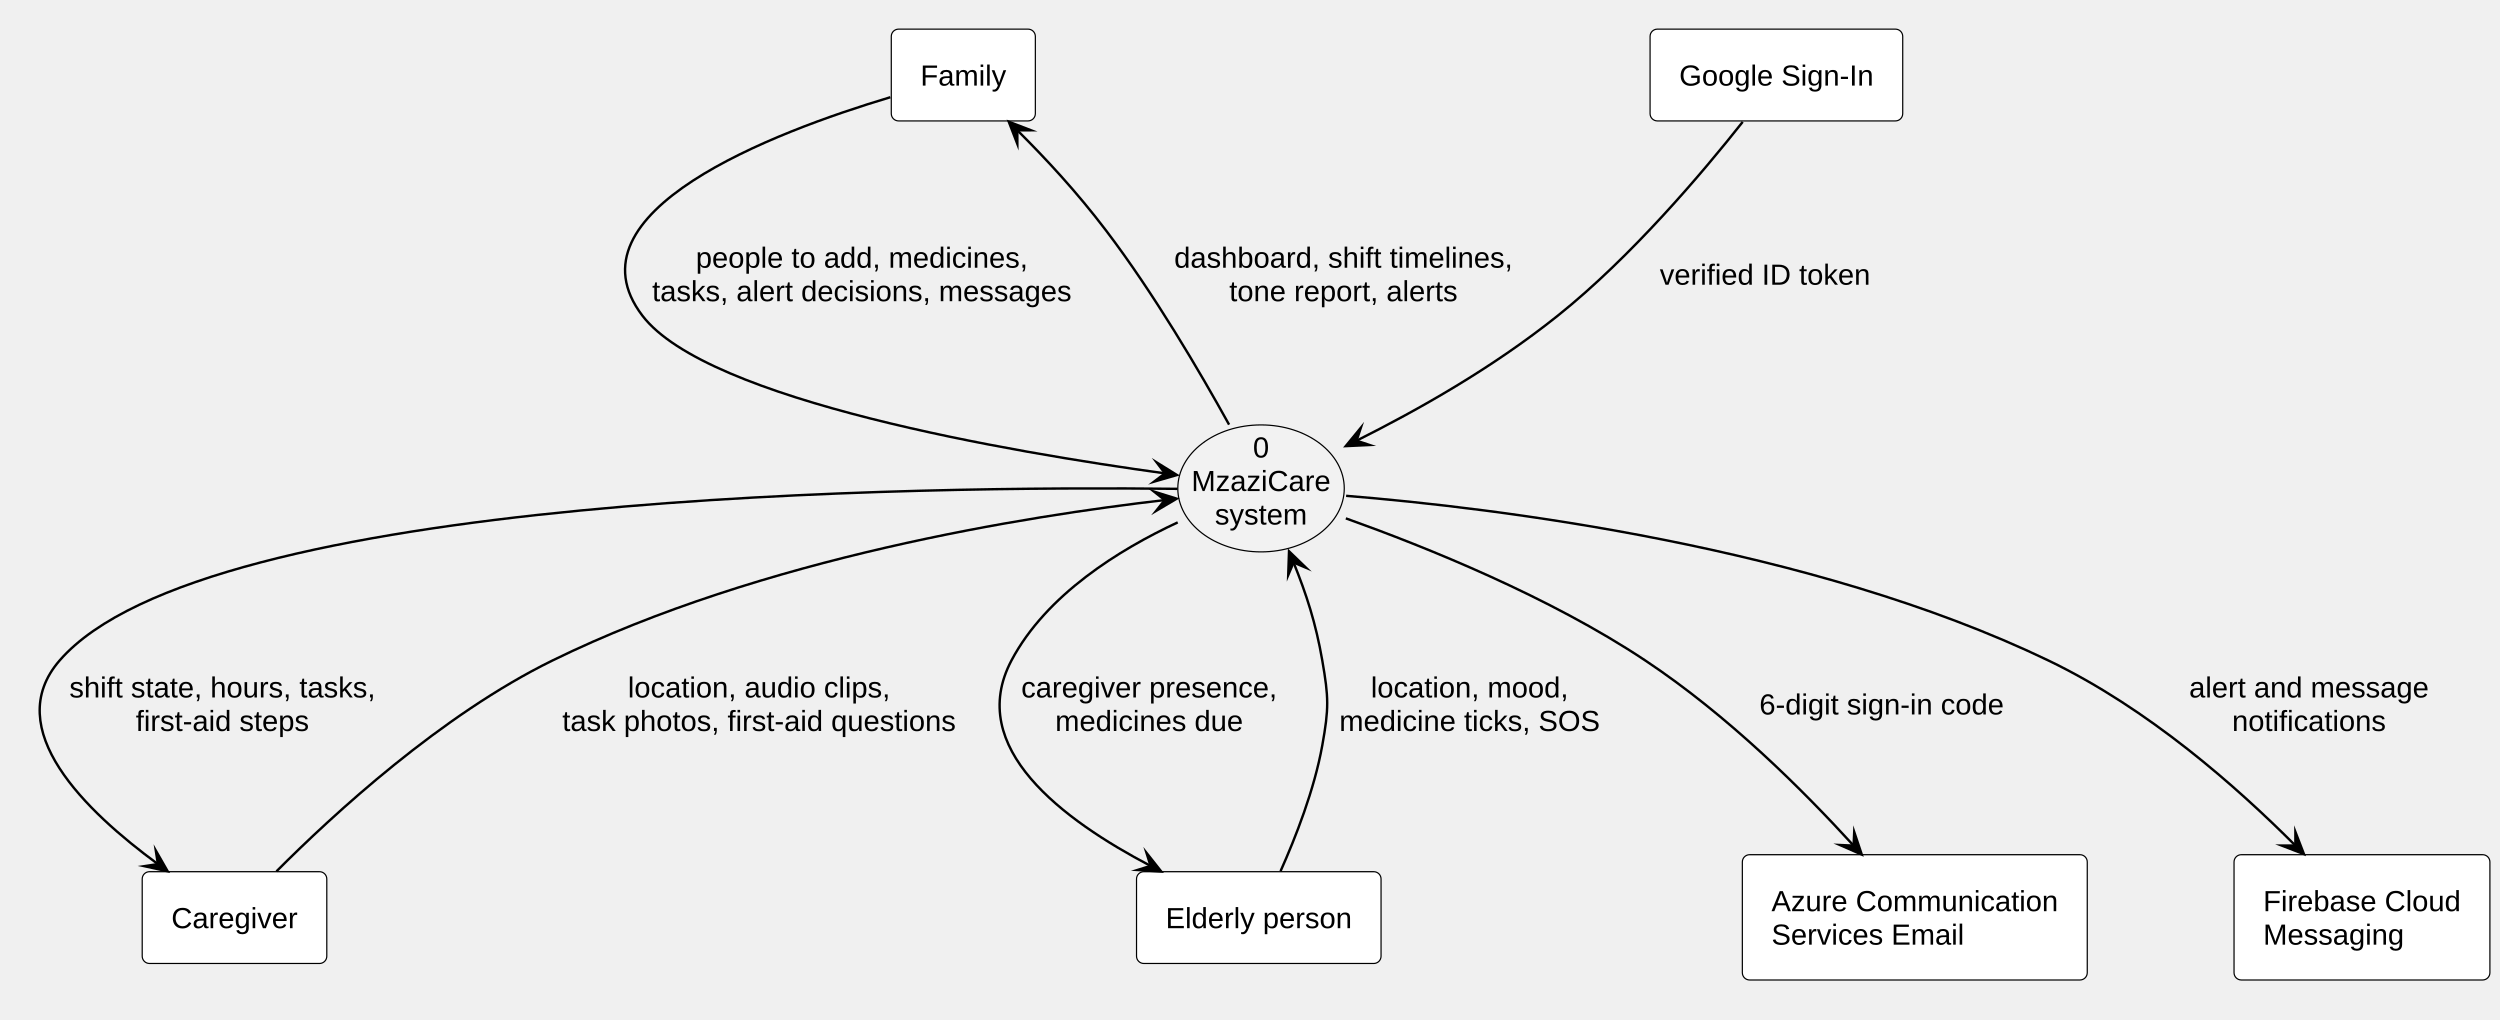
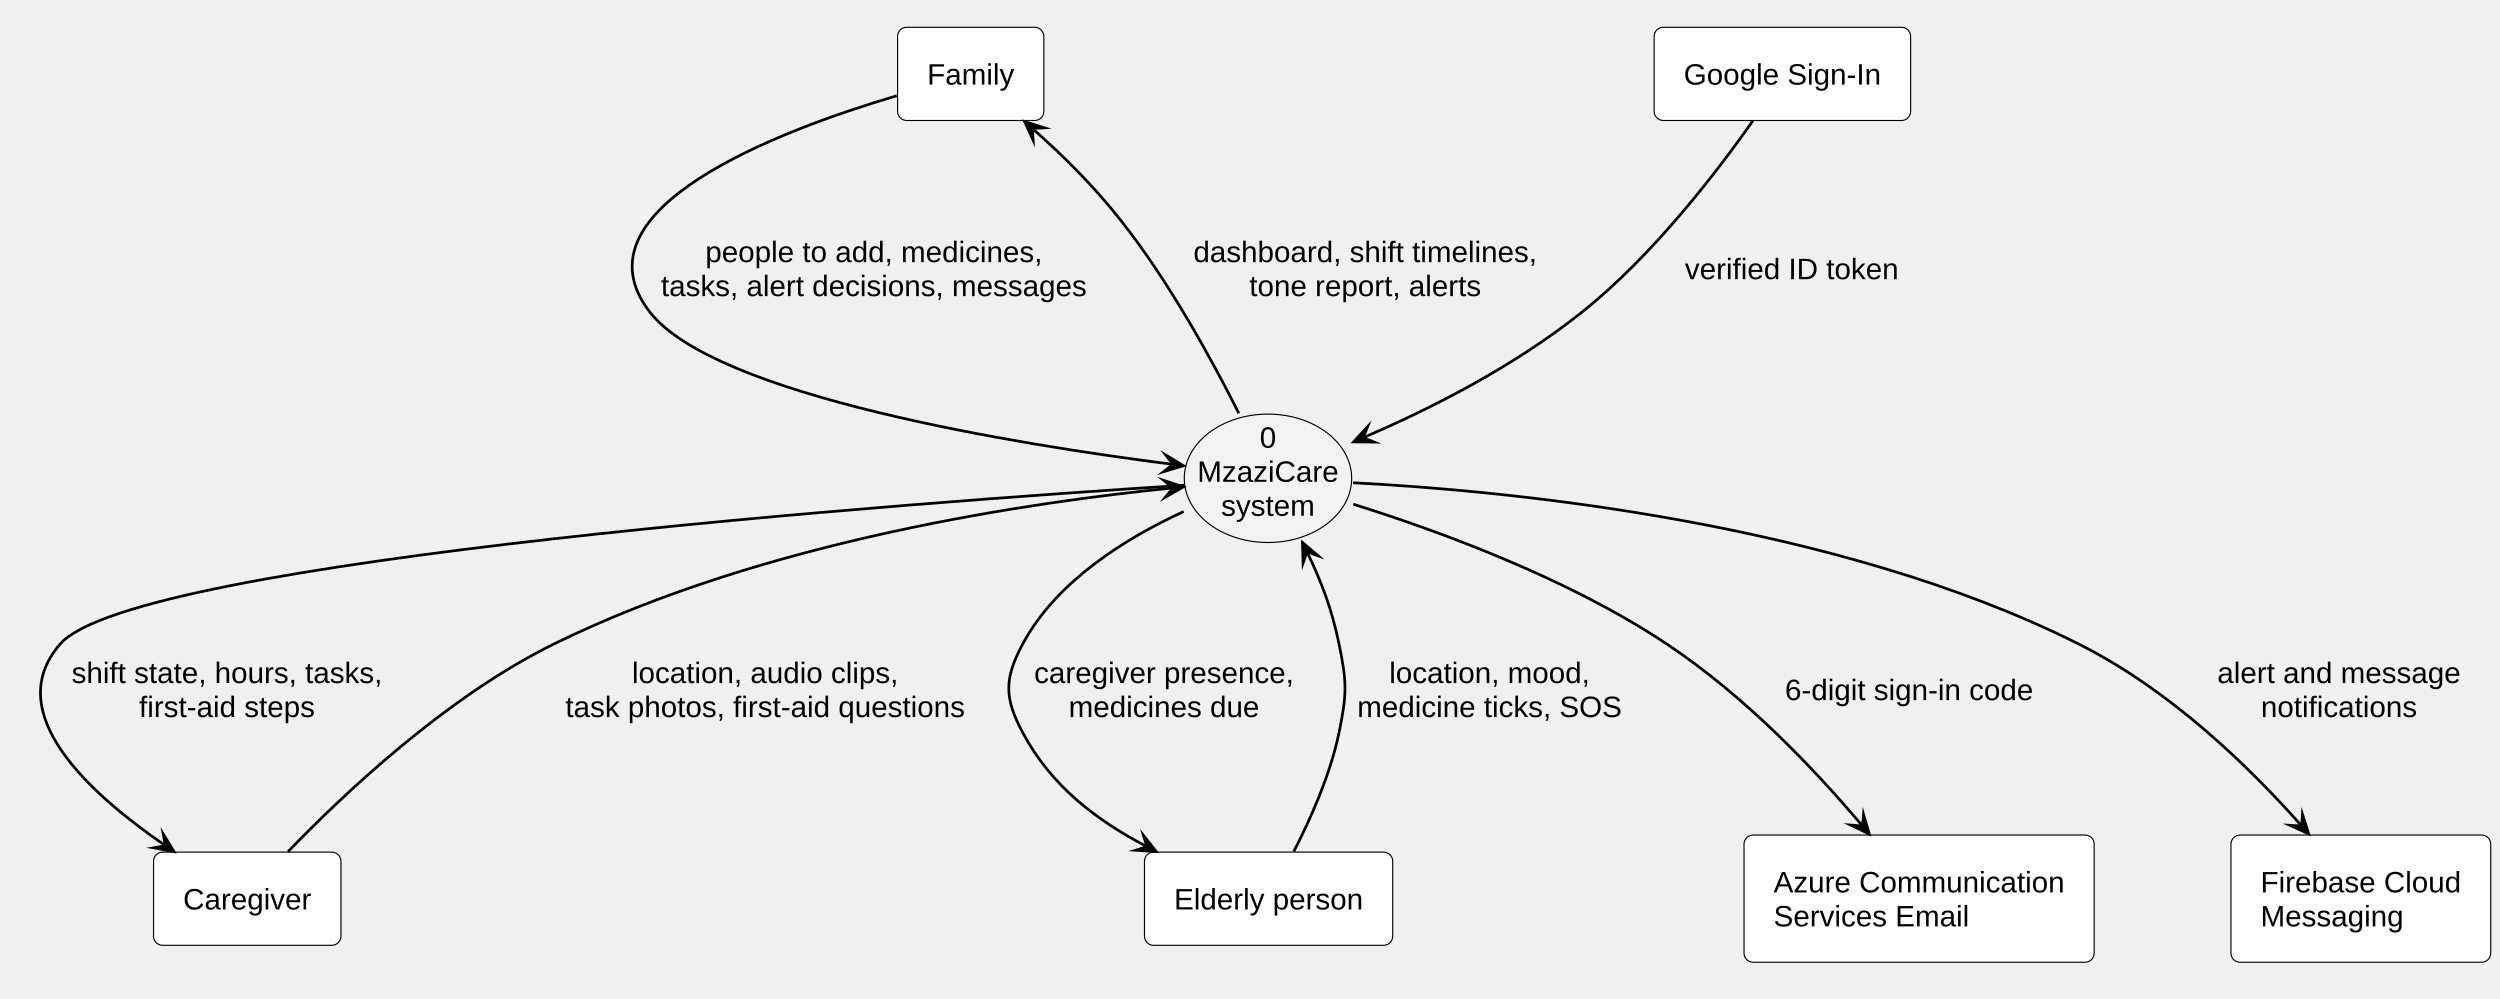
- <svg xmlns="http://www.w3.org/2000/svg" version="1.1" data-diagram-type="DESCRIPTION" style="width:2145px;height:875px;background:#FFFFFF;" width="2145.833px" height="875px" viewBox="0 0 2145 875" zoomAndPan="magnify" preserveAspectRatio="none" contentStyleType="text/css">
+ <svg xmlns="http://www.w3.org/2000/svg" version="1.1" data-diagram-type="DESCRIPTION" style="width:2289px;height:914px;background:#FFFFFF;" width="2289.583px" height="914.583px" viewBox="0 0 2289 914" zoomAndPan="magnify" preserveAspectRatio="none" contentStyleType="text/css">
  <defs />
  <g font-family="sans-serif" lengthAdjust="spacing">
    <g class="entity" data-qualified-name="F" id="ent0001" data-source-line="6">
-       <rect x="764.723" y="25" width="123.608" height="78.748" fill="#FFF" style="stroke:#000;stroke-width:1.042;" rx="6.25" ry="6.25" />
-       <text x="789.723" y="73.45" fill="#000" font-size="25" textLength="73.608" font-family="Arial">Family</text>
+       <rect x="821.835" y="25" width="133.909" height="85.31" fill="#FFF" style="stroke:#000;stroke-width:1.042;" rx="8.333" ry="8.333" />
+       <text x="848.918" y="77.487" fill="#000" font-size="27.083" textLength="79.742" font-family="Arial">Family</text>
    </g>
    <g class="entity" data-qualified-name="C" id="ent0002" data-source-line="7">
-       <rect x="122.015" y="747.917" width="158.374" height="78.748" fill="#FFF" style="stroke:#000;stroke-width:1.042;" rx="6.25" ry="6.25" />
-       <text x="147.015" y="796.366" fill="#000" font-size="25" textLength="108.374" font-family="Arial">Caregiver</text>
+       <rect x="140.585" y="780.208" width="171.572" height="85.31" fill="#FFF" style="stroke:#000;stroke-width:1.042;" rx="8.333" ry="8.333" />
+       <text x="167.668" y="832.696" fill="#000" font-size="27.083" textLength="117.405" font-family="Arial">Caregiver</text>
    </g>
    <g class="entity" data-qualified-name="E" id="ent0003" data-source-line="8">
-       <rect x="975.14" y="747.917" width="209.802" height="78.748" fill="#FFF" style="stroke:#000;stroke-width:1.042;" rx="6.25" ry="6.25" />
-       <text x="1000.14" y="796.366" fill="#000" font-size="25" textLength="159.802" font-family="Arial">Elderly person</text>
+       <rect x="1047.877" y="780.208" width="227.286" height="85.31" fill="#FFF" style="stroke:#000;stroke-width:1.042;" rx="8.333" ry="8.333" />
+       <text x="1074.96" y="832.696" fill="#000" font-size="27.083" textLength="173.119" font-family="Arial">Elderly person</text>
    </g>
    <g class="entity" data-qualified-name="S" id="ent0004" data-source-line="9">
-       <ellipse cx="1081.966" cy="419.052" rx="71.409" ry="54.469" fill="#F2F2F2" style="stroke:#000;stroke-width:1.042;" />
-       <text x="1075.014" y="392.564" fill="#000" font-size="25" font-family="Arial">0</text>
-       <text x="1022.231" y="421.312" fill="#000" font-size="25" textLength="119.47" font-family="Arial">MzaziCare</text>
-       <text x="1042.378" y="450.06" fill="#000" font-size="25" textLength="79.175" font-family="Arial">system</text>
+       <ellipse cx="1160.959" cy="437.942" rx="76.625" ry="58.776" fill="#F2F2F2" style="stroke:#000;stroke-width:1.042;" />
+       <text x="1153.428" y="410.01" fill="#000" font-size="27.083" font-family="Arial">0</text>
+       <text x="1096.246" y="441.153" fill="#000" font-size="27.083" textLength="129.426" font-family="Arial">MzaziCare</text>
+       <text x="1118.073" y="472.296" fill="#000" font-size="27.083" textLength="85.773" font-family="Arial">system</text>
    </g>
    <g class="entity" data-qualified-name="G" id="ent0005" data-source-line="10">
-       <rect x="1415.765" y="25" width="216.772" height="78.748" fill="#FFF" style="stroke:#000;stroke-width:1.042;" rx="6.25" ry="6.25" />
-       <text x="1440.765" y="73.45" fill="#000" font-size="25" textLength="166.772" font-family="Arial">Google Sign-In</text>
+       <rect x="1514.543" y="25" width="234.837" height="85.31" fill="#FFF" style="stroke:#000;stroke-width:1.042;" rx="8.333" ry="8.333" />
+       <text x="1541.627" y="77.487" fill="#000" font-size="27.083" textLength="180.67" font-family="Arial">Google Sign-In</text>
    </g>
    <g class="entity" data-qualified-name="M" id="ent0006" data-source-line="11">
-       <rect x="1494.932" y="733.333" width="295.935" height="107.495" fill="#FFF" style="stroke:#000;stroke-width:1.042;" rx="6.25" ry="6.25" />
-       <text x="1519.932" y="781.783" fill="#000" font-size="25" textLength="245.935" font-family="Arial">Azure Communication</text>
-       <text x="1519.932" y="810.531" fill="#000" font-size="25" textLength="165.32" font-family="Arial">Services Email</text>
+       <rect x="1596.835" y="764.583" width="320.596" height="116.453" fill="#FFF" style="stroke:#000;stroke-width:1.042;" rx="8.333" ry="8.333" />
+       <text x="1623.918" y="817.071" fill="#000" font-size="27.083" textLength="266.43" font-family="Arial">Azure Communication</text>
+       <text x="1623.918" y="848.214" fill="#000" font-size="27.083" textLength="179.096" font-family="Arial">Services Email</text>
    </g>
    <g class="entity" data-qualified-name="P" id="ent0007" data-source-line="12">
-       <rect x="1916.807" y="733.333" width="219.531" height="107.495" fill="#FFF" style="stroke:#000;stroke-width:1.042;" rx="6.25" ry="6.25" />
-       <text x="1941.807" y="781.783" fill="#000" font-size="25" textLength="169.531" font-family="Arial">Firebase Cloud</text>
-       <text x="1941.807" y="810.531" fill="#000" font-size="25" textLength="120.898" font-family="Arial">Messaging</text>
+       <rect x="2042.668" y="764.583" width="237.826" height="116.453" fill="#FFF" style="stroke:#000;stroke-width:1.042;" rx="8.333" ry="8.333" />
+       <text x="2069.752" y="817.071" fill="#000" font-size="27.083" textLength="183.659" font-family="Arial">Firebase Cloud</text>
+       <text x="2069.752" y="848.214" fill="#000" font-size="27.083" textLength="130.973" font-family="Arial">Messaging</text>
    </g>
    <g class="link" data-entity-1="ent0001" data-entity-2="ent0004" id="lnk8" data-link-type="dependency">
-       <polygon points="1009.862,407.57,992.426,396.755,999.543,406.148,990.15,413.265,1009.862,407.57" fill="#000" style="stroke:#000;stroke-width:2.083;stroke-linejoin:miter;stroke-miterlimit:10;" />
-       <path d="M763.933,83.413 C663.482,113.499 483.4,181.937 551.182,270.833 C606.853,343.847 867.526,387.949 999.543,406.148" style="stroke:#000;stroke-width:2.083;" fill="none" />
-       <text x="596.997" y="229.7" fill="#000" font-size="25" textLength="284.912" font-family="Arial">people to add, medicines,</text>
-       <text x="559.515" y="258.447" fill="#000" font-size="25" textLength="359.875" font-family="Arial">tasks, alert decisions, messages</text>
+       <polygon points="1084.05,426.495,1066.508,415.851,1073.717,425.174,1064.395,432.383,1084.05,426.495" fill="#000" style="stroke:#000;stroke-width:2.083;stroke-linejoin:miter;stroke-miterlimit:10;" />
+       <path d="M821.12,87.655 C713.611,119.444 522.399,191.42 594.752,285.417 C654.343,362.835 932.965,407.18 1073.717,425.174" style="stroke:#000;stroke-width:2.5;" fill="none" />
+       <text x="645.773" y="239.987" fill="#000" font-size="27.083" textLength="308.655" font-family="Arial">people to add, medicines,</text>
+       <text x="605.168" y="271.13" fill="#000" font-size="27.083" textLength="389.865" font-family="Arial">tasks, alert decisions, messages</text>
    </g>
    <g class="link" data-entity-1="ent0004" data-entity-2="ent0001" id="lnk9" data-link-type="dependency">
-       <polygon points="865.509,104.428,872.883,123.575,872.878,111.79,884.663,111.785,865.509,104.428" fill="#000" style="stroke:#000;stroke-width:2.083;stroke-linejoin:miter;stroke-miterlimit:10;" />
-       <path d="M1054.552,364.339 C1029.345,318.762 990.011,251.735 949.098,197.917 C923.592,164.366 898.174,137.063 872.878,111.79" style="stroke:#000;stroke-width:2.083;" fill="none" />
-       <text x="1007.432" y="229.7" fill="#000" font-size="25" textLength="290.43" font-family="Arial">dashboard, shift timelines,</text>
-       <text x="1054.679" y="258.447" fill="#000" font-size="25" textLength="195.935" font-family="Arial">tone report, alerts</text>
+       <polygon points="937.739,110.955,946.234,129.632,945.531,117.868,957.295,117.164,937.739,110.955" fill="#000" style="stroke:#000;stroke-width:2.083;stroke-linejoin:miter;stroke-miterlimit:10;" />
+       <path d="M1134.284,378.44 C1109.837,329.84 1071.194,259.289 1028.085,204.167 C1001.353,169.986 973.911,143.045 945.531,117.868" style="stroke:#000;stroke-width:2.5;" fill="none" />
+       <text x="1092.668" y="239.987" fill="#000" font-size="27.083" textLength="314.632" font-family="Arial">dashboard, shift timelines,</text>
+       <text x="1143.853" y="271.13" fill="#000" font-size="27.083" textLength="212.263" font-family="Arial">tone report, alerts</text>
    </g>
    <g class="link" data-entity-1="ent0002" data-entity-2="ent0004" id="lnk10" data-link-type="dependency">
-       <polygon points="1009.646,427.868,990.063,421.743,999.298,429.064,991.977,438.3,1009.646,427.868" fill="#000" style="stroke:#000;stroke-width:2.083;stroke-linejoin:miter;stroke-miterlimit:10;" />
-       <path d="M237.197,747.615 C286.174,698.47 378.667,613.412 474.098,566.667 C654.535,478.283 881.528,442.679 999.298,429.064" style="stroke:#000;stroke-width:2.083;" fill="none" />
-       <text x="538.7" y="598.45" fill="#000" font-size="25" textLength="225.134" font-family="Arial">location, audio clips,</text>
-       <text x="482.432" y="627.197" fill="#000" font-size="25" textLength="337.671" font-family="Arial">task photos, first-aid questions</text>
+       <polygon points="1084.042,445.756,1064.561,439.317,1073.677,446.786,1066.208,455.902,1084.042,445.756" fill="#000" style="stroke:#000;stroke-width:2.083;stroke-linejoin:miter;stroke-miterlimit:10;" />
+       <path d="M263.699,779.786 C314.081,727.494 408.536,638.096 507.252,589.583 C701.234,494.253 947.204,459.348 1073.677,446.786" style="stroke:#000;stroke-width:2.5;" fill="none" />
+       <text x="578.626" y="625.404" fill="#000" font-size="27.083" textLength="243.895" font-family="Arial">location, audio clips,</text>
+       <text x="517.668" y="656.547" fill="#000" font-size="27.083" textLength="365.81" font-family="Arial">task photos, first-aid questions</text>
    </g>
    <g class="link" data-entity-1="ent0004" data-entity-2="ent0002" id="lnk11" data-link-type="dependency">
-       <polygon points="143.848,747.554,133.669,729.738,135.452,741.387,123.803,743.171,143.848,747.554" fill="#000" style="stroke:#000;stroke-width:2.083;stroke-linejoin:miter;stroke-miterlimit:10;" />
-       <path d="M1010.394,419.426 C797.193,416.95 176.42,422.472 51.182,566.667 C0,625.595 73.957,696.221 135.452,741.387" style="stroke:#000;stroke-width:2.083;" fill="none" />
-       <text x="59.515" y="598.45" fill="#000" font-size="25" textLength="262.61" font-family="Arial">shift state, hours, tasks,</text>
-       <text x="116.491" y="627.197" fill="#000" font-size="25" textLength="148.657" font-family="Arial">first-aid steps</text>
+       <polygon points="159.764,780.031,149.04,762.538,151.182,774.126,139.593,776.269,159.764,780.031" fill="#000" style="stroke:#000;stroke-width:2.083;stroke-linejoin:miter;stroke-miterlimit:10;" />
+       <path d="M1084.017,444.279 C843.808,459.631 123.067,511.857 55.168,589.583 C0,652.737 82.23,726.688 151.182,774.126" style="stroke:#000;stroke-width:2.5;" fill="none" />
+       <text x="65.585" y="625.404" fill="#000" font-size="27.083" textLength="284.494" font-family="Arial">shift state, hours, tasks,</text>
+       <text x="127.309" y="656.547" fill="#000" font-size="27.083" textLength="161.045" font-family="Arial">first-aid steps</text>
    </g>
    <g class="link" data-entity-1="ent0003" data-entity-2="ent0004" id="lnk12" data-link-type="dependency">
-       <polygon points="1105.975,472.984,1105.285,493.491,1109.884,482.64,1120.735,487.238,1105.975,472.984" fill="#000" style="stroke:#000;stroke-width:2.083;stroke-linejoin:miter;stroke-miterlimit:10;" />
-       <path d="M1098.699,747.478 C1111.582,718.646 1127.683,677.596 1134.515,639.583 C1140.247,607.687 1140.046,598.599 1134.515,566.667 C1128.963,534.614 1120.932,509.937 1109.884,482.64" style="stroke:#000;stroke-width:2.083;" fill="none" />
-       <text x="1176.167" y="598.45" fill="#000" font-size="25" textLength="169.543" font-family="Arial">location, mood,</text>
-       <text x="1149.098" y="627.197" fill="#000" font-size="25" textLength="223.682" font-family="Arial">medicine ticks, SOS</text>
+       <polygon points="1192.28,496.198,1192.923,516.706,1196.807,505.58,1207.933,509.464,1192.28,496.198" fill="#000" style="stroke:#000;stroke-width:2.083;stroke-linejoin:miter;stroke-miterlimit:10;" />
+       <path d="M1184.572,779.665 C1199.689,750.337 1218.045,709.432 1226.002,670.833 C1233.292,635.466 1233.292,624.951 1226.002,589.583 C1219.362,557.371 1210.005,532.935 1196.807,505.58" style="stroke:#000;stroke-width:2.5;" fill="none" />
+       <text x="1271.993" y="625.404" fill="#000" font-size="27.083" textLength="183.672" font-family="Arial">location, mood,</text>
+       <text x="1242.668" y="656.547" fill="#000" font-size="27.083" textLength="242.322" font-family="Arial">medicine ticks, SOS</text>
    </g>
    <g class="link" data-entity-1="ent0004" data-entity-2="ent0003" id="lnk13" data-link-type="dependency">
-       <polygon points="996.389,747.788,983.662,731.693,987.166,742.945,975.914,746.449,996.389,747.788" fill="#000" style="stroke:#000;stroke-width:2.083;stroke-linejoin:miter;stroke-miterlimit:10;" />
-       <path d="M1010.477,448.206 C960.526,471.453 897.777,510.14 867.848,566.667 C828.208,641.535 911.903,703.424 987.166,742.945" style="stroke:#000;stroke-width:2.083;" fill="none" />
-       <text x="876.182" y="598.45" fill="#000" font-size="25" textLength="219.556" font-family="Arial">caregiver presence,</text>
-       <text x="905.356" y="627.197" fill="#000" font-size="25" textLength="161.206" font-family="Arial">medicines due</text>
+       <polygon points="1059.136,779.95,1046.401,763.861,1049.911,775.112,1038.66,778.621,1059.136,779.95" fill="#000" style="stroke:#000;stroke-width:2.083;stroke-linejoin:miter;stroke-miterlimit:10;" />
+       <path d="M1083.795,468.373 C1031.815,492.206 967.432,531.634 936.418,589.583 C919.379,621.422 919.379,638.995 936.418,670.833 C962.669,719.883 1003.602,750.826 1049.911,775.112" style="stroke:#000;stroke-width:2.5;" fill="none" />
+       <text x="946.835" y="625.404" fill="#000" font-size="27.083" textLength="237.852" font-family="Arial">caregiver presence,</text>
+       <text x="978.441" y="656.547" fill="#000" font-size="27.083" textLength="174.64" font-family="Arial">medicines due</text>
    </g>
    <g class="link" data-entity-1="ent0005" data-entity-2="ent0004" id="lnk14" data-link-type="dependency">
-       <polygon points="1154.622,382.782,1175.117,381.815,1163.931,378.108,1167.638,366.921,1154.622,382.782" fill="#000" style="stroke:#000;stroke-width:2.083;stroke-linejoin:miter;stroke-miterlimit:10;" />
-       <path d="M1495.249,104.559 C1460.763,148.197 1399.748,220.347 1336.598,270.833 C1279.974,316.102 1216.944,351.486 1163.931,378.108" style="stroke:#000;stroke-width:2.083;" fill="none" />
-       <text x="1424.098" y="244.283" fill="#000" font-size="25" textLength="180.64" font-family="Arial">verified ID token</text>
+       <polygon points="1238.837,404.8,1259.354,405.016,1248.4,400.669,1252.746,389.715,1238.837,404.8" fill="#000" style="stroke:#000;stroke-width:2.083;stroke-linejoin:miter;stroke-miterlimit:10;" />
+       <path d="M1605.028,110.459 C1572.233,157.155 1513.442,233.927 1448.918,285.417 C1384.452,336.861 1309.179,374.419 1248.4,400.669" style="stroke:#000;stroke-width:2.5;" fill="none" />
+       <text x="1542.668" y="255.612" fill="#000" font-size="27.083" textLength="195.693" font-family="Arial">verified ID token</text>
    </g>
    <g class="link" data-entity-1="ent0004" data-entity-2="ent0006" id="lnk15" data-link-type="dependency">
-       <polygon points="1597.409,733.227,1590.911,713.765,1590.381,725.538,1578.608,725.008,1597.409,733.227" fill="#000" style="stroke:#000;stroke-width:2.083;stroke-linejoin:miter;stroke-miterlimit:10;" />
-       <path d="M1154.73,444.76 C1223.943,469.487 1329.651,512.114 1411.598,566.667 C1483.363,614.441 1546.509,677.531 1590.381,725.538" style="stroke:#000;stroke-width:2.083;" fill="none" />
-       <text x="1509.515" y="613.033" fill="#000" font-size="25" textLength="209.839" font-family="Arial">6-digit sign-in code</text>
+       <polygon points="1711.865,764.041,1706.114,744.345,1705.136,756.089,1693.391,755.111,1711.865,764.041" fill="#000" style="stroke:#000;stroke-width:2.083;stroke-linejoin:miter;stroke-miterlimit:10;" />
+       <path d="M1239.053,461.649 C1315.989,485.712 1435.16,529.041 1526.002,589.583 C1599.233,638.389 1661.831,704.917 1705.136,756.089" style="stroke:#000;stroke-width:2.5;" fill="none" />
+       <text x="1634.335" y="641.029" fill="#000" font-size="27.083" textLength="227.325" font-family="Arial">6-digit sign-in code</text>
    </g>
    <g class="link" data-entity-1="ent0004" data-entity-2="ent0007" id="lnk16" data-link-type="dependency">
-       <polygon points="1976.802,732.844,1969.442,713.691,1969.439,725.476,1957.653,725.472,1976.802,732.844" fill="#000" style="stroke:#000;stroke-width:2.083;stroke-linejoin:miter;stroke-miterlimit:10;" />
-       <path d="M1154.968,425.403 C1282.612,435.804 1553.197,468.517 1757.432,566.667 C1843.647,608.1 1919.076,675.081 1969.439,725.476" style="stroke:#000;stroke-width:2.083;" fill="none" />
-       <text x="1878.265" y="598.45" fill="#000" font-size="25" textLength="205.676" font-family="Arial">alert and message</text>
-       <text x="1915.093" y="627.197" fill="#000" font-size="25" textLength="132.019" font-family="Arial">notifications</text>
+       <polygon points="2114.206,763.857,2107.971,744.309,2107.283,756.074,2095.518,755.386,2114.206,763.857" fill="#000" style="stroke:#000;stroke-width:2.083;stroke-linejoin:miter;stroke-miterlimit:10;" />
+       <path d="M1238.848,442.013 C1378.709,449.188 1679.676,477.544 1903.085,589.583 C1988.1,632.218 2059.656,702.53 2107.283,756.074" style="stroke:#000;stroke-width:2.5;" fill="none" />
+       <text x="2030.168" y="625.404" fill="#000" font-size="27.083" textLength="222.816" font-family="Arial">alert and message</text>
+       <text x="2070.066" y="656.547" fill="#000" font-size="27.083" textLength="143.021" font-family="Arial">notifications</text>
    </g>
  </g>
</svg>
